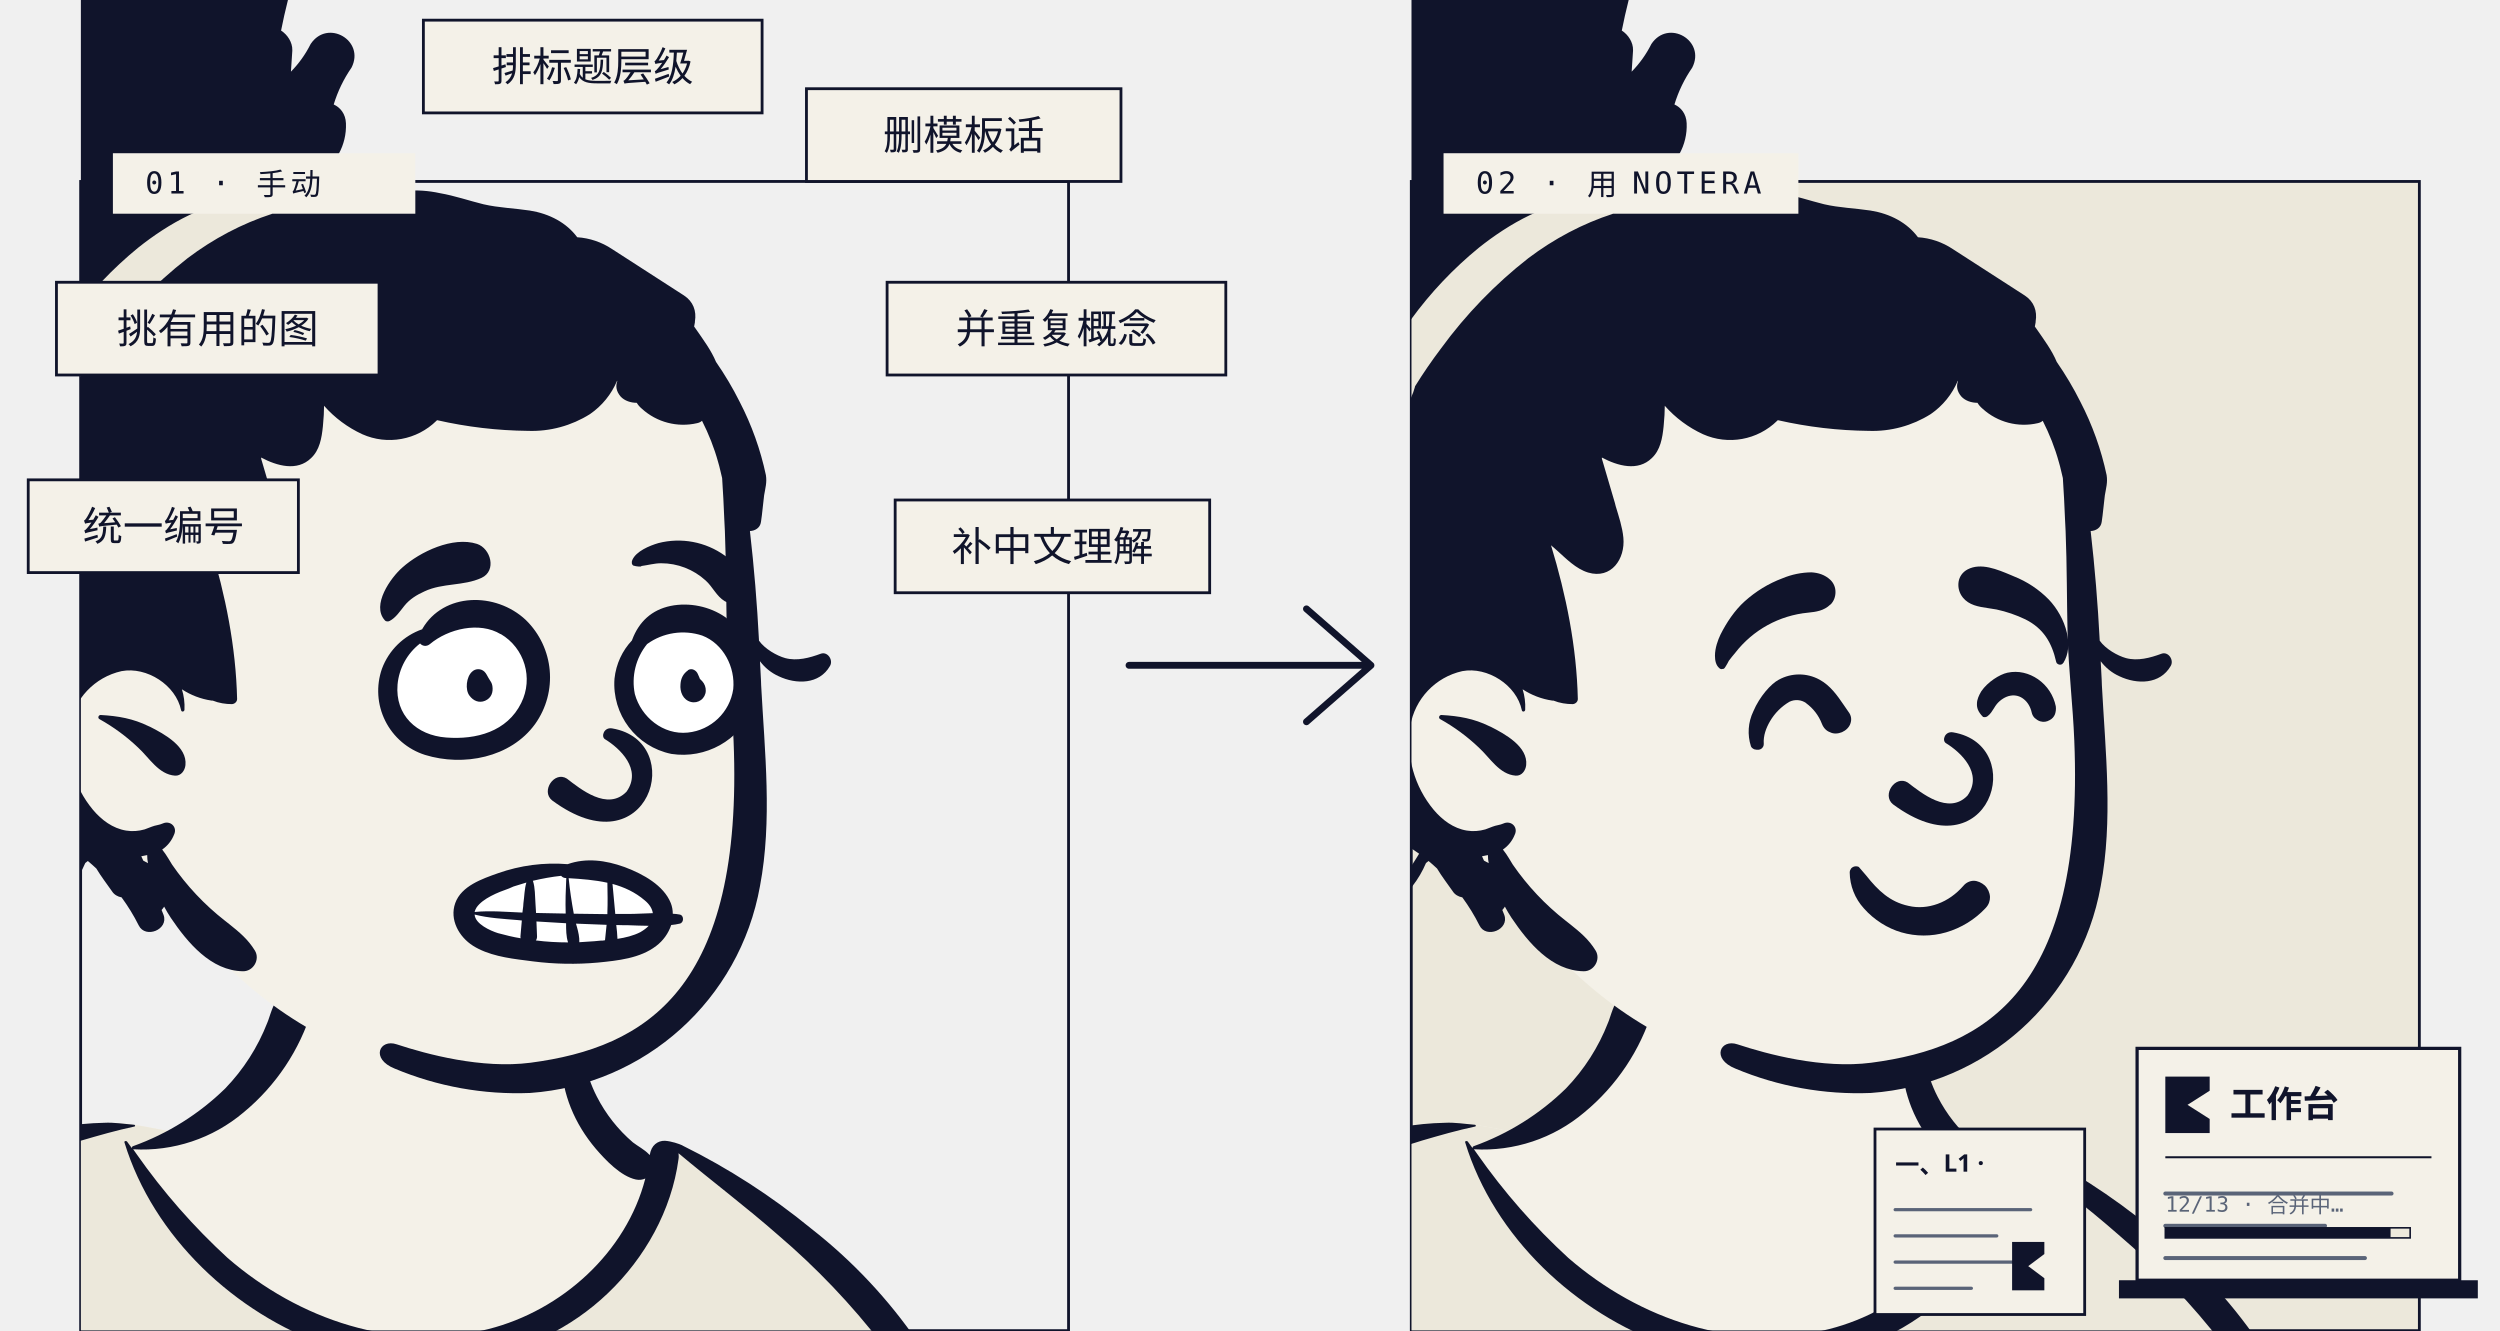
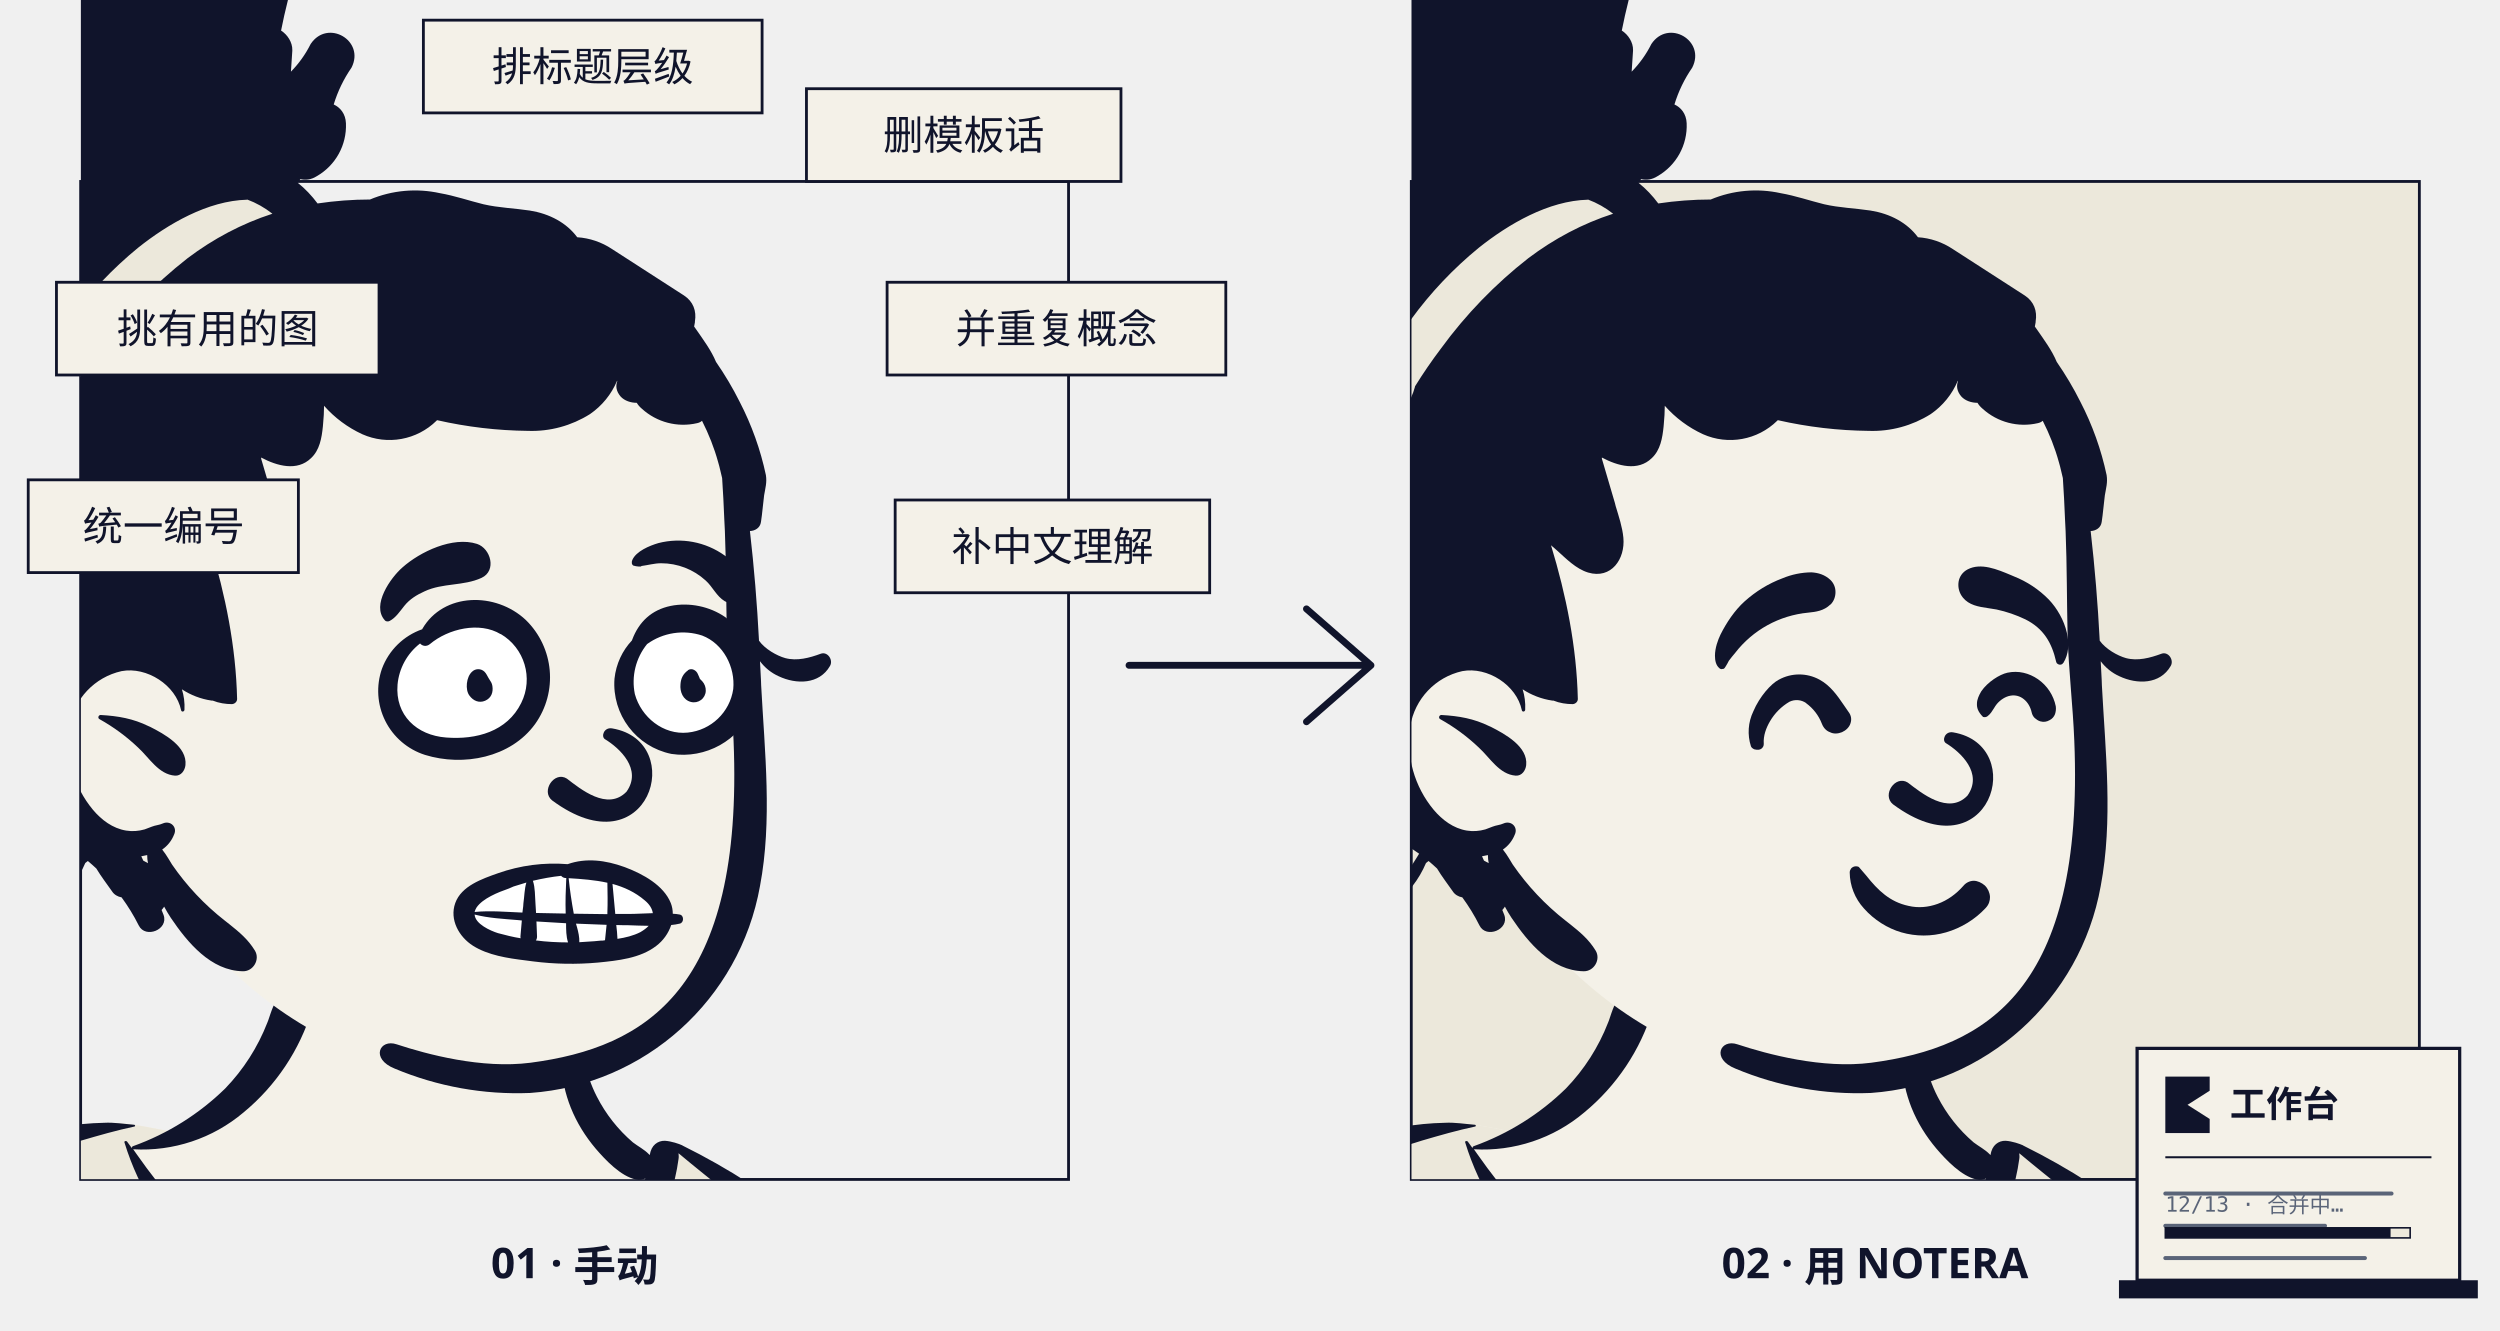
<svg xmlns="http://www.w3.org/2000/svg" viewBox="0 0 1240 660" width="1240" height="660" role="img" aria-label="左：手动整理，忙乱无助；右：用 Notera，一份干净的整门课笔记">
  <clipPath id="cl">
-     <rect x="40" y="0" width="490" height="660" />
+     <rect x="40" y="0" width="490" height="585" />
  </clipPath>
  <clipPath id="cr">
-     <rect x="700" y="0" width="500" height="660" />
+     <rect x="700" y="0" width="500" height="585" />
  </clipPath>
-   <rect x="40" y="90" width="490" height="570" fill="none" stroke="#10142B" stroke-width="1.4" />
+   <rect x="40" y="90" width="490" height="495" fill="none" stroke="#10142B" stroke-width="1.4" />
  <g clip-path="url(#cl)">
    <g transform="translate(-176,-16) scale(0.98)">
      <mask id="viewboxMask">
        <rect width="704" height="704" rx="0" ry="0" x="0" y="0" fill="#fff" />
      </mask>
      <g mask="url(#viewboxMask)">
        <g fill-rule="evenodd" clip-rule="evenodd">
          <path d="M705.3 1074a2351.1 2351.1 0 0 1-15.6-101c-1-7.7-2.5-16.4 2.7-22 7.3-8 14-14.8 14.8-26.2.8-10.7-2.8-22.4-5-32.8a809.4 809.4 0 0 0-17.3-64.7c-6.6-21.7-13.9-43.2-21.3-64.6-6.9-20-13.5-40.3-22.5-59.5-17-36.5-46-63.5-81.6-81.6-9-4.5-27-20.5-36.3-24-8.5-3.4-8.5 6.3-16.9 2.6-6.7-2.9-13-6.7-16.7-13.2-4-7-14.3-16.9-15.9-25-3.3-17.4.3-32.2-12-45.3a90 90 0 0 0-41.1-23.8c-33.7-9.3-78.5-2.8-98.8 28.5-9.7 14.9-13 33-26.2 45.1-11.4 10.7-8.8 18-23.6 23.4-.9.3-23.6-4.5-24.4-4.2-16.2-3.5-31.7 6.2-46.5 11.8a325.4 325.4 0 0 0-63 32.3 399.2 399.2 0 0 0-102.3 98.5 482.5 482.5 0 0 0-76.4 161c-1.7 6.4-3.5 13-1.5 19.4 1.7 5.3 5.4 9.2 9.8 12.4 6 4.3 18 7 17.7 15.7-.1 6.6-2.4 13.5-3.5 20-1.3 7.7-2.3 15.5-3.4 23.2-4.8 35.4-8.6 71-10.3 106.6a920 920 0 0 0-.5 106c.1 2.3.8 4.5 2 6.2-1 .4-1.2 2.4.1 2.7l2.7.5a12 12 0 0 0 7 2.4l5.5.2c19.3 4 38.6 7.9 58.1 10.8 23.8 3.5 47.6 6.3 71.5 8.7 49.2 4.8 98 3.2 147.1.6a1877 1877 0 0 1 147.4-2c49.2 1.4 98.4 3.5 147.6 4.4 55 1 110-.5 164.8-5 7.5-.5 12.2-6.5 10.7-14-8.9-44.7-19-89.1-27-134Z" fill="#f4f1e8" />
          <path d="m201 597.5 1.2-.4c14.5-5.7 29.6-14.8 45.4-11.4.5-.2 10.8 1.9 17.9 3.2l-6.7 7L247 598c40.7 67.1 88.8 100.7 144.3 100.7 55.5 0 97.7-33.6 126.4-100.7l4-1c.4 0 1 .2 1.5.4 9.3 3.6 27.4 19.6 36.3 24.1 35.6 18 64.5 45 81.6 81.6 8.7 18.6 15.2 38 21.8 57.5l.7 2c7.4 21.4 14.7 43 21.3 64.6 6.3 20.4 12 41 16.6 61.8l.7 2.9c2.2 10.4 5.8 22 5 32.8a29 29 0 0 1-3 10.7l-80.4 29 38.4 261.3c-35.1 1.5-70.3 2-105.5 1.3-49.2-.9-98.4-3-147.6-4.3-47.7-1.2-95.3-.7-143 1.7l-12 .6a946.3 946.3 0 0 1-139.5-1l-3.1-.3v-38.3l16.3-212.9-83-15.6-81.3-39.5a21.7 21.7 0 0 1-5.6-8.8c-1.9-6-.5-12 1-18l.5-1.3a492.8 492.8 0 0 1 76.4-161A399.3 399.3 0 0 1 138 629.7c19.8-13 40.9-23.9 63-32.3Z" fill="#ece8db" />
          <path d="M232.2 584.6c5.1-.3 10.3.6 15.4 1 .4.1.6.8 0 .9-9 1.9-18 4.5-26.9 7.1l-3.8 1.2c-10 3-19.8 6-29.6 10-19.4 7.9-37.8 18.5-54.8 30.8C67.2 682.8 20 754.3-9.9 828.3a526 526 0 0 0-24.3 77c-.4 1.6-2 5.4-1 7 .7 1.3 3.6 2.1 5 2.9l4.5 2.3 25.2 12.9 2.3 1.1c38 18.6 78.4 34.4 121 35.5l.4-3.7a342 342 0 0 1 9.9-60c.3-1 1.6-.6 1.7.3 3 23.1 2 46.4 1 69.7-1.8 41-4.3 82.2-6.5 123.3-1.2 20.6-2.6 41-3.9 61.7-1.3 20.5-1.7 41.6-4.7 62-.6 4.6-6 7-10 6.6-4.4-.5-7.9-4.5-8-9 0-11.9 1.5-24 2.4-35.8l2.5-33.8c3.1-41.1 6.8-82.2 10.2-123.3a4771 4771 0 0 1 3.8-43.7C76.4 979.8 34.2 963-6.1 943.5c-.6 13.2-2 26.5-3.4 39.6-3.8 36.8-7.1 73.6-9.6 110.5a2254.2 2254.2 0 0 0-4.2 92.7l-.2 7c0 4.4-.5 8.5-4.3 11.7-3.7 3.3-8.9 3.5-12.6 0-5-4.6-4.2-10.9-4-17.1a1675.6 1675.6 0 0 1 1.8-47.2 1321 1321 0 0 1 10.5-109.5l2-14c3.5-26 7.5-52.7 15.5-77.9-3.1-1.5-6.2-3-9.3-4.7-5.5-2.7-11.2-5.4-16.6-8.4-4.2-2.5-7.9-5.8-9-10.8-1.4-5.5.6-11.5 2-16.9v-.4a502 502 0 0 1 26.6-80 523.2 523.2 0 0 1 67.8-117 353.8 353.8 0 0 1 88.7-83.3 239 239 0 0 1 53.8-25.7 142.6 142.6 0 0 1 42.8-7.5Zm90.1-66c6-6.5 18.1.2 15.2 8.8a108.2 108.2 0 0 1-34.7 52A79.4 79.4 0 0 1 247 598l1.7 2.4a321.1 321.1 0 0 0 46.1 52.6c36 31.2 84.8 48 132 36 37.1-9.4 69.8-38.8 79.4-76.2-1.3.6-3 .9-4.8.5-7.7-1.7-15.3-9.8-20.3-15.6-5.3-6.3-9.5-13-12.6-20.7-5.6-14-7.4-32.1.3-45.7 1-1.7 3-.7 3.3 1l.3 2.5c1.5 12.7 3.3 25 9.3 36.6a76 76 0 0 0 18.2 23.1c2.6 2 5.8 3.6 8.1 6l.5.4c.6-5 4.1-7.3 7.6-7.2 3.3.2 7.3 1.6 8.8 2.3l.1.1a341 341 0 0 1 65.1 42 259 259 0 0 1 88.4 129c7.5 25.3 11.8 51.4 16.3 77.4l2.8 16c4.2 23.9 8.9 48.4 18.4 70.7 2.5 5.7.6 11.1-5.5 13.4A1493 1493 0 0 1 688 953c3.7 16 6 32.5 8.7 48.5 6 34.1 13.2 68 19.4 102 3.2 17.5 6.1 35 9.3 52.3l4.7 25.2 2.4 13.6.1.7c.5 2.4 1 4.9.4 7.3-.8 2.7-2.9 4.6-4.8 6.6-1.6 1.6-3.8 1.6-5.7.7l-.7-.3c-3.4-1.6-6-3.2-7.3-7-.7-2.5-1-5.2-1.5-7.7a3535.6 3535.6 0 0 1-7.8-43.6l-1.6-9.1c-5.2-31.4-10.2-62.9-12.8-94.5-1-14-2.3-28.1-3.5-42.2l-.9-10.5c-1.1-13.3-2.5-27-2.7-40.5l-4.5 1.6L657 964c-5.5 2-12.5 6-18.4 5.2-2.9-.3-5-1.2-6.8-2.9 2 28.8 4.8 57.4 8.5 86a1965.7 1965.7 0 0 0 22 135c.6 3.2 1.4 6.4 1.9 9.6.5 3.7-.5 5.9-2.5 9-1.7 2.4-5 3.7-7.8 2-3.6-2.3-5.5-4.3-6.5-8.4-1-3.7-1.6-7.6-2.3-11.4a1654.2 1654.2 0 0 1-11.4-65.2c-7.8-52-12.7-104.4-15.2-156.8a1388 1388 0 0 1-1.4-77.8c0-13.3.5-26.6 1.4-39.9 1-13.4 3-26.5 4.8-39.8 0-.5.7-.5.7 0 .8 14.9 2.1 29.8 2.8 44.7.6 14.3.9 28.5 1.4 42.8.6 18.7 1.5 37.5 2.7 56.2a9.6 9.6 0 0 1 8.5-3.1c4.7-1 9.7-3.4 14.1-5l16.8-5.5 26.4-8.7a679 679 0 0 1-18-80.8l-2-12.3c-4-24.2-8.5-48.5-15.8-72a229.8 229.8 0 0 0-34.8-68.2 370.2 370.2 0 0 0-52.7-55.3C557 627 539.7 614 523 600c.1.9.2 2 0 3-3.5 25.9-17 50-35.8 67.9-37.7 36-93.6 43.4-142 26.5-46.7-16.3-88-55-102.6-102.8-.3-.8.8-1 1.3-.5l2.4 3.3c0-.4.2-.9.7-1a129 129 0 0 0 46.6-29.2 100.2 100.2 0 0 0 21.3-33.3l.4-1c1.7-5 3.2-10.2 7-14.2Z" fill="#10142B" />
        </g>
        <g transform="matrix(.99789 0 0 1 156 62)">
          <g fill-rule="evenodd" clip-rule="evenodd">
            <path d="M397.5 243.8c-2.4-30.8 1.3-63-10.5-92.2-20.7-48.5-78.7-64.7-123.6-83.1-18-5.4-78.6-6.1-99.6-13.1-47.7-16-59.1-35-97-4.6a41.2 41.2 0 0 0-13.4 18.5h.2c-.9 3.2 0 6.4 1.9 8.9a61.8 61.8 0 0 0-14.9 64.3c27.5 58.2 26.2 89.7 17.4 152.2-11.6 58.4 14.8 79.8 58.7 111.5-1.8 3.5-2.2 8 .1 11.1 50.7 71.2 146.2 105.2 228 69 33.3-14.7 48.1-50 56.6-82a228.4 228.4 0 0 0 4.9-109.8c-3.3-16.9-7.5-33.6-8.8-50.7Z" fill="#f4f1e8" />
            <path d="m34.6 156.5 30.1 20.1L172.6 63l-36-28.2s-65 48-77.8 60.8c-12.8 12.7-24.2 61-24.2 61Z" fill="#ece8db" />
            <path d="M105.2-96.9c6.2-.9 10.8 3 13 8.3l.2.3 2.3 5.4c15.4-7.6 37.4-5.7 47.1 9.6 7 11 2.7 24 0 35.5l-1.6 7.6c3.3 2.1 5.8 6 5.7 9.9v.3l-.7 10.6a55.2 55.2 0 0 0 10-14c8.6-12.9 27.8-1.7 20.7 12a67 67 0 0 0-9 18.6c3.3 1.5 6 4.7 6.2 9.5a29.4 29.4 0 0 1-14.8 26.8c-2.8 1.8-5.7 2.1-8.3 1.5l-1.4 1.8c3.8 3 7.2 6.6 10.1 10.5a182 182 0 0 1 26.6-2 59 59 0 0 1 35.5-3.2c7.5 1.3 14.7 3.8 22 5.6 7.8 1.8 15.7 2 23.6 3.2 10 1.6 18.6 6.2 24 13.5a36 36 0 0 1 17.7 6l36.5 23.5c4.6 3 6.4 7.8 5.5 13.1v.4l-.4 2.2 1 1.4c3.6 5.2 7.7 10.7 10.1 16.5 4.5 6.5 8.5 13.2 12 20.2a146.5 146.5 0 0 1 13.3 37.1c.6 3.7-.3 6.6-.9 10.2-.6 4.5-.9 9-1.6 13.5-.4 3-3 4.5-5.6 4.6a889.4 889.4 0 0 1 4.6 55.5c3 4.2 9 7.6 13.3 8.8 6 1.6 12.3-.1 18-2.2 3.5-1.3 6.5 3.2 4.7 6.2-5.4 9.4-17.1 9.4-26 5.2-3.8-1.7-7-4.3-9.5-7.6l.5 9.5.1 2.8c1.8 33.6 5.7 68.3-.6 101.5a127.5 127.5 0 0 1-116.6 104.7 161 161 0 0 1-68.6-12.3c-12.6-5-7.7-15.3 1-12.3 15.2 5 43 12.5 67.8 9.3 58.5-7.7 108.2-37 103-163-.7-17.8-2.9-35.7-3.4-53.6-.4-17.4-.3-35-1-52.4l-.3-6c-.3-6.9-.6-13.9-1.1-20.9-.7-2.7-1.2-5.4-2-8-2-7.3-4.8-14.3-8.2-21-.7.6-1.5 1-2.5 1.2a31.2 31.2 0 0 1-28-7.3c-1.2-1-2-2-2.6-3-3 0-6.2-1-8.2-3.2-2.2-2.6-2.6-5.2-1.7-7.7v-.2h-.1a38.5 38.5 0 0 1-13.7 16.8 55.5 55.5 0 0 1-31.5 8.5 218.2 218.2 0 0 1-46-5.4c-.2 0-.3.2-.4.3a34 34 0 0 1-37.6 6.8 58.5 58.5 0 0 1-19.4-14.4c0 3-.2 6.2-.5 9.3l-.1 1.2c-.6 5.8-1.6 11.9-6 16-7 6.8-17.2 4-25.3-.3v.6l6.6 22.4.4 1.6c1.6 5.3 3.4 10.6 3.9 16 1 10.7-6.1 21.1-17.9 17.6-6.2-1.9-11.1-7-15.8-11.2l-3-2.6c7.7 25.3 13 51.4 13.6 77.8 0 1.4-1.2 2.5-2.6 2.6-3.2 0-6.6-.5-9.8-1.8h-.6a37.2 37.2 0 0 1-15-5.7c1 3.2 1.5 6.7 1.3 10.4-.1 1-1.5 1.2-1.7.2-2.6-12.7-17.4-22.2-30.2-19.8a34.3 34.3 0 0 0-26.4 27.9 53.7 53.7 0 0 0 11.9 42.3c4.3 5.1 10 9.4 16.8 10.5 3.1.5 6.3.3 9.4-.6l3.7-1.4c1.7-.7 3.8-.8 5.5-1.6 3.8-1.7 7.6 1.8 5.7 5.7a16.4 16.4 0 0 1-6 7.5c2.3 2.8 4.3 6.6 5 7.6a128.7 128.7 0 0 0 26.8 28.4l2.3 1.8c5 4 9.4 7.6 12.9 13.3 2.8 4.5-.8 10.6-6 10.5-16.3-.2-28.2-14.6-36.6-27a69.7 69.7 0 0 1-3.4-5.7 12 12 0 0 1-1.3 1.7l1 2.5c2.7 7.4-9.2 12.2-12.6 5.3-2.5-5-5.4-9.7-8.7-14.2-1.9-.3-3.8-1.4-4.8-3-2.6-3.7-5.6-7.6-8-11.6a102 102 0 0 0-4.3-3.8l-1.3 1c-1.8 4.2-4 8-6.8 11.6l-.6.8c-5.4 6.7-12.4 13.6-21 15.2-2.6.5-5.1-2.7-2.8-4.8 6-5.4 13.2-9.1 18.7-15.2 2.8-3 5.3-6.2 7.4-9.7l.5-.8 1.1-1.8-7.5-5.1c-6.9 5.9-15.9 8.6-23.5 13.5l-.8.5c-7 4.6-14.2-5.6-8.6-11.2 6-6.2 11.2-13.5 16.6-20.4a40 40 0 0 1-4.2-15.8l-.5-4.8c-3.9 0-7.8-1.2-11-3.5l-1.3-1c-4 1.4-8.2 2-12.3 1.9-9.4-.3-13.3-11.1-7.4-18 6-7 16.6-8.5 25-5.1l.9-.5c-.4-1.8-.4-3.5 0-5v-.8a23 23 0 0 1-3.2-17.6c.2-.9.6-1.8 1-2.7-.7-1.7-1.1-3.5-1.3-5.3l-.5-.7a14.2 14.2 0 0 1 .6-17.6l.1-1-.6-1.5c-3.9-4-6.7-8.6-6.2-14.4a15 15 0 0 1 3.8-8.9 5 5 0 0 1 0-3.4c-3.3-9-2.9-20-.4-30.1-.6-1.5-.9-3.2-.8-5 .3-7.5 6.8-14.4 14.5-14.3 1 0 1.8.1 2.6.3v-.2c.3-2.2 1-4.3 1.8-6.2a4 4 0 0 1-1.2-.7c-5 2.7-10.1 4.7-15.6 6-4 1-8.2-3.5-5.6-7.3 1.1-1.8 2.4-3.3 3.8-4.8-2 0-4 .2-6 .4-3.6.5-7.7-2-10-5.3l-8.8 8.5c-7.4 7.2-18.6 1.9-19.8-7.6-2.2-.6-4.3-1.6-6-3a104 104 0 0 1-37.2 8.4c-9.3.4-14.7-10.4-10.3-18A60 60 0 0 1-66 145.4c-6.4 2-13 3.4-19.9 4.3-3.6.5-8.8-2.5-10.3-5.9a44.4 44.4 0 0 1 1.3-39l.8-1.5a75 75 0 0 1 2.2-5c-8-8.3-8.6-20.6-4.3-31a10.4 10.4 0 0 1-1.3-9.1 78.7 78.7 0 0 1 14.2-23.8l-1.5-3.6a29.8 29.8 0 0 1 8.5-30c5-4.6 10.8-7.3 17-9 2.5-4.6 5.9-8.7 9.7-12.2l.5-1c6-11.4 17-17.5 28.8-18.9.5-4.4 3.5-8.7 7.9-10 1.2-4 3-7.6 5.4-11C-3-66.4 3.4-69 9.5-65.4c3.3 1.9 6.5 4 9.5 6.4a13 13 0 0 1 4.5-1.1h.5l9.8-.6 12.4-5.6a33.2 33.2 0 0 1 18.7-7.5 89.9 89.9 0 0 1 29.8-4.7l.2-5.6v-1c-.2-6 4.7-10.8 10.3-11.7Zm-6.9 484-3 .6 1 2.2 2.4 1.3c-.3-1.4-.4-2.7-.4-4ZM47 372l-.7 1.2-.3.6 4.2.1v-.1l-.5-.2c-1-.5-1.9-1-2.7-1.6Zm27.7-55.8c8.9.5 16.4 1.8 24.4 5.7l.7.3c7.1 3.6 18.9 10 17.9 19.4-.3 2.7-2.2 5.5-5.3 5.3-8.3-.6-13-9-18.7-14.2a96.6 96.6 0 0 0-19.6-14.4c-1-.5-.6-2 .5-2.1h.1Zm-40-123.2c-2.2 0-1.5 2.1-.4.4 0-.2.2-.3.3-.4ZM149 55.4c-20 .5-40.2 12.3-55.3 24.3A196 196 0 0 0 59.3 116c-2.5 6.7-4.8 13.5-6.6 20.3-1.3 4.5-2 9-3 13.7l-.4 1.4a22 22 0 0 0-1.8 4.8c1.8 1.8 4.2 3.1 6.8 3.7.8.2 1.5.7 2 1.2 2.2-3.5 4-7.2 5-11v-.2c4.1-6.6 8.5-13 13.2-19.2A230 230 0 0 1 118.8 85c13-9.8 27.5-17.5 43-22.5a47 47 0 0 0-12.8-7.2Z" fill="#10142B" />
          </g>
        </g>
        <g transform="translate(315 248)">
          <g fill-rule="evenodd" clip-rule="evenodd">
            <path d="M100.8 231.2c0-18.4 27-22.4 50.4-22.4s49.6 5.4 49.6 22.4-27.5 19.6-44.7 19.6c-17.1 0-55.3-1.3-55.3-19.6ZM101 147c21 0 38-14.3 38-32s-17-32-38-32-38 14.3-38 32 17 32 38 32ZM211.5 147a31.8 31.8 0 0 0 31.5-32c0-17.7-14.1-32-31.5-32a31.8 31.8 0 0 0-31.5 32c0 17.7 14.1 32 31.5 32Z" fill="#fff" />
            <path d="M151.9 205.7c9.3-3.3 19.2-2 28.6 1.4l.8.3c8.7 3.3 19.2 9 22.8 18 .7 1.8 1 3.6 1 5.4 1.2 0 2.3.2 3.5.4 2.3.4 2.2 4.2 0 4.6-1.4.3-2.9.6-4.3.7a22 22 0 0 1-7.6 10.6c-8.2 6.3-19.5 7.4-29.4 8.4-11 1-22 .8-33-.6l-3.8-.5c-9-1.1-18.9-2.6-26.5-7.4-7.1-4.5-12-13.2-9-21.6 3.1-8.7 13.7-12.3 21.6-15.1a85 85 0 0 1 35.3-4.6Zm-15.8 29 .3 7.6c0 .8-.2 1.5-.6 2 5.4.7 10.9 1 16.3 1-1-3-1-6.5-1-9.7l-15-.9Zm20 1.1.5 1.7c.7 2.5 1.3 5.2 1.2 7.7l7.6-.5 3.2-.3c.7 0 1.5 0 2.2-.2l.8-7.8-15.5-.6Zm20.4.7c.3 2.3.5 4.7.6 7 4-.6 8.1-1.6 11.6-3.4 1.7-1 3.1-2 4.2-3.2-3.5 0-7-.2-10.4-.3h-2l-4-.1Zm-71.7-5.3c.3 4.8 8 8.2 11.8 9.4 3.8 1 7.6 2 11.5 2.6a3 3 0 0 1-.1-1l.7-8-2-.2c-7.3-.6-14.9-1-21.9-2.8Zm47.6-18.4c.6 6 1.5 12 2.6 18h2l15 .2v-.8c.2-5 .1-10 0-15.1-6.3-1.4-13-1.9-19.6-2.3Zm22.2 3 1.4 15.1h6.5c4 0 8.3-.3 12.5-.4-.3-2.2-1.6-4.4-4-6.4-5-4.3-10.6-6.8-16.4-8.4Zm-26-4.2c-4.8.5-9.6 1.4-14.3 2.5 1.2 3.6 1 7.6 1.3 11.4l.3 4.9 15 .3c-.2-6 0-12 .3-18h-.6c-.8-.1-1.5-.5-2-1.1ZM131 215l-6.5 2-2.3 1c-5.7 2-13.2 5-16.4 9.6-.5.8-.8 1.5-1 2.3 8-.8 16.2 0 24.2.3l.4-3.2.1-1.5c.5-3.4.5-7.2 1.5-10.5Zm39.7-72.6c7.6 4.6 19 15.3 11 26.6-9.6 10-23.4-1.4-30.2-6.6-6.3-4-13.3 6.3-7.5 11 49 36.3 69-29.8 30.5-36.4-4.2-.8-5.8 4-3.8 5.4ZM78.3 86.7c10.7-18.6 37.2-18.9 52.4-4.6a40.6 40.6 0 0 1 4.7 52.7c-12.3 17-36.3 21.6-55.7 15.6a34 34 0 0 1-21.8-43.6 33.5 33.5 0 0 1 20.4-20Zm-10-31.2c9-8 25.5-15.8 37.7-11.9 7 2.3 10.1 13.6 2.3 17.2-9.1 4.2-19.6 2.5-28.8 6.8-4 1.8-7.6 4-10.3 7.4-2.1 2.6-4.3 6-7.4 7.6-.8.4-1.9.4-2.5-.4-6.8-7.6 3-21.5 9-26.7Zm129.5-12.3a40.4 40.4 0 0 1 33.6 6.3l.6.4c5 3.8 11.1 9.4 10.8 16.1-.3 5.7-6.2 9.5-11.4 6.6-4.2-2.5-6.1-7.3-9.7-10.5a33.4 33.4 0 0 0-22.5-8.7c-3.4 0-6.8 1-10 1.4.2.5-2.4.3-4-.2-1-.5-1-1.9-.6-2.8 1.9-4.5 8.8-7.3 13.2-8.6ZM204 75c9.4-1.9 19.8.2 27.7 5.7a40.1 40.1 0 0 1 13.9 46.2 38.4 38.4 0 0 1-41.2 23 36.1 36.1 0 0 1-28.8-38.1c.8-7.5 4-14.2 8.8-19.3l.2-.5c3.4-9 9.8-15 19.4-17Zm-86 14.3c-10.7-6.5-26.5-2.8-35.8 5-1.8 1.5-3.9 1-5-.3a29.7 29.7 0 0 0-11.4 20.8c-1.3 15.5 9.7 25.7 24.6 26.8 15.2 1.2 30.9-3 38-17.5A26.7 26.7 0 0 0 118 89.2Zm102 .7a31 31 0 0 0-27.9 4.3 30.5 30.5 0 0 0-6.2 25.3c3.2 11.7 14.4 20.8 26.8 19.5a25.9 25.9 0 0 0 23-22c1.1-11.1-5-23-15.7-27.1Zm-7.2 17.5c2-1.3 4.3.2 5 2l.4.9.4.9v.2l.4.6 1 1a6.9 6.9 0 0 1 1.8 4.9 6 6 0 0 1-7.5 5.6c-4-1-5.7-5.1-5.3-9 .2-3 1.4-5.3 3.8-7Zm-109.3.8a4.5 4.5 0 0 1 6.3 0c1 1 1.3 2 2 3.1l.3.5c.8 1.2 1.5 2.2 1.7 3.6.5 3.2-.5 6.1-3.7 7.5-3.1 1.3-6 0-7.9-2.6-2.3-3-1.6-9.5 1.3-12.1Z" fill="#10142B" />
          </g>
        </g>
        <g transform="translate(279 400)" />
        <g transform="translate(179 343)" />
        <g transform="translate(203 303)" />
      </g>
    </g>
  </g>
  <rect x="210" y="10" width="168" height="46" fill="#F4F1E8" stroke="#10142B" stroke-width="1.4" />
  <text x="294.0" y="40.2" text-anchor="middle" font-size="20" fill="#10142B" font-family="'Microsoft YaHei','PingFang SC','Noto Sans SC',sans-serif">排标题层级</text>
  <rect x="400" y="44" width="156" height="46" fill="#F4F1E8" stroke="#10142B" stroke-width="1.4" />
  <text x="478.0" y="74.2" text-anchor="middle" font-size="20" fill="#10142B" font-family="'Microsoft YaHei','PingFang SC','Noto Sans SC',sans-serif">删模板话</text>
  <rect x="28" y="140" width="160" height="46" fill="#F4F1E8" stroke="#10142B" stroke-width="1.4" />
  <text x="108.0" y="170.2" text-anchor="middle" font-size="20" fill="#10142B" font-family="'Microsoft YaHei','PingFang SC','Noto Sans SC',sans-serif">挑有用的图</text>
  <rect x="14" y="238" width="134" height="46" fill="#F4F1E8" stroke="#10142B" stroke-width="1.4" />
  <text x="81.0" y="268.2" text-anchor="middle" font-size="20" fill="#10142B" font-family="'Microsoft YaHei','PingFang SC','Noto Sans SC',sans-serif">统一编号</text>
  <rect x="440" y="140" width="168" height="46" fill="#F4F1E8" stroke="#10142B" stroke-width="1.4" />
  <text x="524.0" y="170.2" text-anchor="middle" font-size="20" fill="#10142B" font-family="'Microsoft YaHei','PingFang SC','Noto Sans SC',sans-serif">并重复概念</text>
  <rect x="444" y="248" width="156" height="46" fill="#F4F1E8" stroke="#10142B" stroke-width="1.4" />
  <text x="522.0" y="278.2" text-anchor="middle" font-size="20" fill="#10142B" font-family="'Microsoft YaHei','PingFang SC','Noto Sans SC',sans-serif">补中文理解</text>
  <path d="M560 330 H676 M648 302 L680 330 L648 358" fill="none" stroke="#10142B" stroke-width="3.4" stroke-linecap="round" stroke-linejoin="round" />
-   <rect x="700" y="90" width="500" height="570" fill="#ECE8DB" stroke="#10142B" stroke-width="1.4" />
+   <rect x="700" y="90" width="500" height="495" fill="#ECE8DB" stroke="#10142B" stroke-width="1.4" />
  <g clip-path="url(#cr)">
    <g transform="translate(489,-16) scale(0.98)">
      <mask id="viewboxMask">
        <rect width="704" height="704" rx="0" ry="0" x="0" y="0" fill="#fff" />
      </mask>
      <g mask="url(#viewboxMask)">
        <g fill-rule="evenodd" clip-rule="evenodd">
          <path d="M705.3 1074a2351.1 2351.1 0 0 1-15.6-101c-1-7.7-2.5-16.4 2.7-22 7.3-8 14-14.8 14.8-26.2.8-10.7-2.8-22.4-5-32.8a809.4 809.4 0 0 0-17.3-64.7c-6.6-21.7-13.9-43.2-21.3-64.6-6.9-20-13.5-40.3-22.5-59.5-17-36.5-46-63.5-81.6-81.6-9-4.5-27-20.5-36.3-24-8.5-3.4-8.5 6.3-16.9 2.6-6.7-2.9-13-6.7-16.7-13.2-4-7-14.3-16.9-15.9-25-3.3-17.4.3-32.2-12-45.3a90 90 0 0 0-41.1-23.8c-33.7-9.3-78.5-2.8-98.8 28.5-9.7 14.9-13 33-26.2 45.1-11.4 10.7-8.8 18-23.6 23.4-.9.3-23.6-4.5-24.4-4.2-16.2-3.5-31.7 6.2-46.5 11.8a325.4 325.4 0 0 0-63 32.3 399.2 399.2 0 0 0-102.3 98.5 482.5 482.5 0 0 0-76.4 161c-1.7 6.4-3.5 13-1.5 19.4 1.7 5.3 5.4 9.2 9.8 12.4 6 4.3 18 7 17.7 15.7-.1 6.6-2.4 13.5-3.5 20-1.3 7.7-2.3 15.5-3.4 23.2-4.8 35.4-8.6 71-10.3 106.6a920 920 0 0 0-.5 106c.1 2.3.8 4.5 2 6.2-1 .4-1.2 2.4.1 2.7l2.7.5a12 12 0 0 0 7 2.4l5.5.2c19.3 4 38.6 7.9 58.1 10.8 23.8 3.5 47.6 6.3 71.5 8.7 49.2 4.8 98 3.2 147.1.6a1877 1877 0 0 1 147.4-2c49.2 1.4 98.4 3.5 147.6 4.4 55 1 110-.5 164.8-5 7.5-.5 12.2-6.5 10.7-14-8.9-44.7-19-89.1-27-134Z" fill="#f4f1e8" />
          <path d="m201 597.5 1.2-.4c14.5-5.7 29.6-14.8 45.4-11.4.5-.2 10.8 1.9 17.9 3.2l-6.7 7L247 598c40.7 67.1 88.8 100.7 144.3 100.7 55.5 0 97.7-33.6 126.4-100.7l4-1c.4 0 1 .2 1.5.4 9.3 3.6 27.4 19.6 36.3 24.1 35.6 18 64.5 45 81.6 81.6 8.7 18.6 15.2 38 21.8 57.5l.7 2c7.4 21.4 14.7 43 21.3 64.6 6.3 20.4 12 41 16.6 61.8l.7 2.9c2.2 10.4 5.8 22 5 32.8a29 29 0 0 1-3 10.7l-80.4 29 38.4 261.3c-35.1 1.5-70.3 2-105.5 1.3-49.2-.9-98.4-3-147.6-4.3-47.7-1.2-95.3-.7-143 1.7l-12 .6a946.3 946.3 0 0 1-139.5-1l-3.1-.3v-38.3l16.3-212.9-83-15.6-81.3-39.5a21.7 21.7 0 0 1-5.6-8.8c-1.9-6-.5-12 1-18l.5-1.3a492.8 492.8 0 0 1 76.4-161A399.3 399.3 0 0 1 138 629.7c19.8-13 40.9-23.9 63-32.3Z" fill="#ece8db" />
          <path d="M232.2 584.6c5.1-.3 10.3.6 15.4 1 .4.1.6.8 0 .9-9 1.9-18 4.5-26.9 7.1l-3.8 1.2c-10 3-19.8 6-29.6 10-19.4 7.9-37.8 18.5-54.8 30.8C67.2 682.8 20 754.3-9.9 828.3a526 526 0 0 0-24.3 77c-.4 1.6-2 5.4-1 7 .7 1.3 3.6 2.1 5 2.9l4.5 2.3 25.2 12.9 2.3 1.1c38 18.6 78.4 34.4 121 35.5l.4-3.7a342 342 0 0 1 9.9-60c.3-1 1.6-.6 1.7.3 3 23.1 2 46.4 1 69.7-1.8 41-4.3 82.2-6.5 123.3-1.2 20.6-2.6 41-3.9 61.7-1.3 20.5-1.7 41.6-4.7 62-.6 4.6-6 7-10 6.6-4.4-.5-7.9-4.5-8-9 0-11.9 1.5-24 2.4-35.8l2.5-33.8c3.1-41.1 6.8-82.2 10.2-123.3a4771 4771 0 0 1 3.8-43.7C76.4 979.8 34.2 963-6.1 943.5c-.6 13.2-2 26.5-3.4 39.6-3.8 36.8-7.1 73.6-9.6 110.5a2254.2 2254.2 0 0 0-4.2 92.7l-.2 7c0 4.4-.5 8.5-4.3 11.7-3.7 3.3-8.9 3.5-12.6 0-5-4.6-4.2-10.9-4-17.1a1675.6 1675.6 0 0 1 1.8-47.2 1321 1321 0 0 1 10.5-109.5l2-14c3.5-26 7.5-52.7 15.5-77.9-3.1-1.5-6.2-3-9.3-4.7-5.5-2.7-11.2-5.4-16.6-8.4-4.2-2.5-7.9-5.8-9-10.8-1.4-5.5.6-11.5 2-16.9v-.4a502 502 0 0 1 26.6-80 523.2 523.2 0 0 1 67.8-117 353.8 353.8 0 0 1 88.7-83.3 239 239 0 0 1 53.8-25.7 142.6 142.6 0 0 1 42.8-7.5Zm90.1-66c6-6.5 18.1.2 15.2 8.8a108.2 108.2 0 0 1-34.7 52A79.4 79.4 0 0 1 247 598l1.7 2.4a321.1 321.1 0 0 0 46.1 52.6c36 31.2 84.8 48 132 36 37.1-9.4 69.8-38.8 79.4-76.2-1.3.6-3 .9-4.8.5-7.7-1.7-15.3-9.8-20.3-15.6-5.3-6.3-9.5-13-12.6-20.7-5.6-14-7.4-32.1.3-45.7 1-1.7 3-.7 3.3 1l.3 2.5c1.5 12.7 3.3 25 9.3 36.6a76 76 0 0 0 18.2 23.1c2.6 2 5.8 3.6 8.1 6l.5.4c.6-5 4.1-7.3 7.6-7.2 3.3.2 7.3 1.6 8.8 2.3l.1.1a341 341 0 0 1 65.1 42 259 259 0 0 1 88.4 129c7.5 25.3 11.8 51.4 16.3 77.4l2.8 16c4.2 23.9 8.9 48.4 18.4 70.7 2.5 5.7.6 11.1-5.5 13.4A1493 1493 0 0 1 688 953c3.7 16 6 32.5 8.7 48.5 6 34.1 13.2 68 19.4 102 3.2 17.5 6.1 35 9.3 52.3l4.7 25.2 2.4 13.6.1.7c.5 2.4 1 4.9.4 7.3-.8 2.7-2.9 4.6-4.8 6.6-1.6 1.6-3.8 1.6-5.7.7l-.7-.3c-3.4-1.6-6-3.2-7.3-7-.7-2.5-1-5.2-1.5-7.7a3535.6 3535.6 0 0 1-7.8-43.6l-1.6-9.1c-5.2-31.4-10.2-62.9-12.8-94.5-1-14-2.3-28.1-3.5-42.2l-.9-10.5c-1.1-13.3-2.5-27-2.7-40.5l-4.5 1.6L657 964c-5.5 2-12.5 6-18.4 5.2-2.9-.3-5-1.2-6.8-2.9 2 28.8 4.8 57.4 8.5 86a1965.7 1965.7 0 0 0 22 135c.6 3.2 1.4 6.4 1.9 9.6.5 3.7-.5 5.9-2.5 9-1.7 2.4-5 3.7-7.8 2-3.6-2.3-5.5-4.3-6.5-8.4-1-3.7-1.6-7.6-2.3-11.4a1654.2 1654.2 0 0 1-11.4-65.2c-7.8-52-12.7-104.4-15.2-156.8a1388 1388 0 0 1-1.4-77.8c0-13.3.5-26.6 1.4-39.9 1-13.4 3-26.5 4.8-39.8 0-.5.7-.5.7 0 .8 14.9 2.1 29.8 2.8 44.7.6 14.3.9 28.5 1.4 42.8.6 18.7 1.5 37.5 2.7 56.2a9.6 9.6 0 0 1 8.5-3.1c4.7-1 9.7-3.4 14.1-5l16.8-5.5 26.4-8.7a679 679 0 0 1-18-80.8l-2-12.3c-4-24.2-8.5-48.5-15.8-72a229.8 229.8 0 0 0-34.8-68.2 370.2 370.2 0 0 0-52.7-55.3C557 627 539.7 614 523 600c.1.9.2 2 0 3-3.5 25.9-17 50-35.8 67.9-37.7 36-93.6 43.4-142 26.5-46.7-16.3-88-55-102.6-102.8-.3-.8.8-1 1.3-.5l2.4 3.3c0-.4.2-.9.7-1a129 129 0 0 0 46.6-29.2 100.2 100.2 0 0 0 21.3-33.3l.4-1c1.7-5 3.2-10.2 7-14.2Z" fill="#10142B" />
        </g>
        <g transform="matrix(.99789 0 0 1 156 62)">
          <g fill-rule="evenodd" clip-rule="evenodd">
            <path d="M397.5 243.8c-2.4-30.8 1.3-63-10.5-92.2-20.7-48.5-78.7-64.7-123.6-83.1-18-5.4-78.6-6.1-99.6-13.1-47.7-16-59.1-35-97-4.6a41.2 41.2 0 0 0-13.4 18.5h.2c-.9 3.2 0 6.4 1.9 8.9a61.8 61.8 0 0 0-14.9 64.3c27.5 58.2 26.2 89.7 17.4 152.2-11.6 58.4 14.8 79.8 58.7 111.5-1.8 3.5-2.2 8 .1 11.1 50.7 71.2 146.2 105.2 228 69 33.3-14.7 48.1-50 56.6-82a228.4 228.4 0 0 0 4.9-109.8c-3.3-16.9-7.5-33.6-8.8-50.7Z" fill="#f4f1e8" />
            <path d="m34.6 156.5 30.1 20.1L172.6 63l-36-28.2s-65 48-77.8 60.8c-12.8 12.7-24.2 61-24.2 61Z" fill="#ece8db" />
            <path d="M105.2-96.9c6.2-.9 10.8 3 13 8.3l.2.3 2.3 5.4c15.4-7.6 37.4-5.7 47.1 9.6 7 11 2.7 24 0 35.5l-1.6 7.6c3.3 2.1 5.8 6 5.7 9.9v.3l-.7 10.6a55.2 55.2 0 0 0 10-14c8.6-12.9 27.8-1.7 20.7 12a67 67 0 0 0-9 18.6c3.3 1.5 6 4.7 6.2 9.5a29.4 29.4 0 0 1-14.8 26.8c-2.8 1.8-5.7 2.1-8.3 1.5l-1.4 1.8c3.8 3 7.2 6.6 10.1 10.5a182 182 0 0 1 26.6-2 59 59 0 0 1 35.5-3.2c7.5 1.3 14.7 3.8 22 5.6 7.8 1.8 15.7 2 23.6 3.2 10 1.6 18.6 6.2 24 13.5a36 36 0 0 1 17.7 6l36.5 23.5c4.6 3 6.4 7.8 5.5 13.1v.4l-.4 2.2 1 1.4c3.6 5.2 7.7 10.7 10.1 16.5 4.5 6.5 8.5 13.2 12 20.2a146.5 146.5 0 0 1 13.3 37.1c.6 3.7-.3 6.6-.9 10.2-.6 4.5-.9 9-1.6 13.5-.4 3-3 4.5-5.6 4.6a889.4 889.4 0 0 1 4.6 55.5c3 4.2 9 7.6 13.3 8.8 6 1.6 12.3-.1 18-2.2 3.5-1.3 6.5 3.2 4.7 6.2-5.4 9.4-17.1 9.4-26 5.2-3.8-1.7-7-4.3-9.5-7.6l.5 9.5.1 2.8c1.8 33.6 5.7 68.3-.6 101.5a127.5 127.5 0 0 1-116.6 104.7 161 161 0 0 1-68.6-12.3c-12.6-5-7.7-15.3 1-12.3 15.2 5 43 12.5 67.8 9.3 58.5-7.7 108.2-37 103-163-.7-17.8-2.9-35.7-3.4-53.6-.4-17.4-.3-35-1-52.4l-.3-6c-.3-6.9-.6-13.9-1.1-20.9-.7-2.7-1.2-5.4-2-8-2-7.3-4.8-14.3-8.2-21-.7.6-1.5 1-2.5 1.2a31.2 31.2 0 0 1-28-7.3c-1.2-1-2-2-2.6-3-3 0-6.2-1-8.2-3.2-2.2-2.6-2.6-5.2-1.7-7.7v-.2h-.1a38.5 38.5 0 0 1-13.7 16.8 55.5 55.5 0 0 1-31.5 8.5 218.2 218.2 0 0 1-46-5.4c-.2 0-.3.2-.4.3a34 34 0 0 1-37.6 6.8 58.5 58.5 0 0 1-19.4-14.4c0 3-.2 6.2-.5 9.3l-.1 1.2c-.6 5.8-1.6 11.9-6 16-7 6.8-17.2 4-25.3-.3v.6l6.6 22.4.4 1.6c1.6 5.3 3.4 10.6 3.9 16 1 10.7-6.1 21.1-17.9 17.6-6.2-1.9-11.1-7-15.8-11.2l-3-2.6c7.7 25.3 13 51.4 13.6 77.8 0 1.4-1.2 2.5-2.6 2.6-3.2 0-6.6-.5-9.8-1.8h-.6a37.2 37.2 0 0 1-15-5.7c1 3.2 1.5 6.7 1.3 10.4-.1 1-1.5 1.2-1.7.2-2.6-12.7-17.4-22.2-30.2-19.8a34.3 34.3 0 0 0-26.4 27.9 53.7 53.7 0 0 0 11.9 42.3c4.3 5.1 10 9.4 16.8 10.5 3.1.5 6.3.3 9.4-.6l3.7-1.4c1.7-.7 3.8-.8 5.5-1.6 3.8-1.7 7.6 1.8 5.7 5.7a16.4 16.4 0 0 1-6 7.5c2.3 2.8 4.3 6.6 5 7.6a128.7 128.7 0 0 0 26.8 28.4l2.3 1.8c5 4 9.4 7.6 12.9 13.3 2.8 4.5-.8 10.6-6 10.5-16.3-.2-28.2-14.6-36.6-27a69.7 69.7 0 0 1-3.4-5.7 12 12 0 0 1-1.3 1.7l1 2.5c2.7 7.4-9.2 12.2-12.6 5.3-2.5-5-5.4-9.7-8.7-14.2-1.9-.3-3.8-1.4-4.8-3-2.6-3.7-5.6-7.6-8-11.6a102 102 0 0 0-4.3-3.8l-1.3 1c-1.8 4.2-4 8-6.8 11.6l-.6.8c-5.4 6.7-12.4 13.6-21 15.2-2.6.5-5.1-2.7-2.8-4.8 6-5.4 13.2-9.1 18.7-15.2 2.8-3 5.3-6.2 7.4-9.7l.5-.8 1.1-1.8-7.5-5.1c-6.9 5.9-15.9 8.6-23.5 13.5l-.8.5c-7 4.6-14.2-5.6-8.6-11.2 6-6.2 11.2-13.5 16.6-20.4a40 40 0 0 1-4.2-15.8l-.5-4.8c-3.9 0-7.8-1.2-11-3.5l-1.3-1c-4 1.4-8.2 2-12.3 1.9-9.4-.3-13.3-11.1-7.4-18 6-7 16.6-8.5 25-5.1l.9-.5c-.4-1.8-.4-3.5 0-5v-.8a23 23 0 0 1-3.2-17.6c.2-.9.6-1.8 1-2.7-.7-1.7-1.1-3.5-1.3-5.3l-.5-.7a14.2 14.2 0 0 1 .6-17.6l.1-1-.6-1.5c-3.9-4-6.7-8.6-6.2-14.4a15 15 0 0 1 3.8-8.9 5 5 0 0 1 0-3.4c-3.3-9-2.9-20-.4-30.1-.6-1.5-.9-3.2-.8-5 .3-7.5 6.8-14.4 14.5-14.3 1 0 1.8.1 2.6.3v-.2c.3-2.2 1-4.3 1.8-6.2a4 4 0 0 1-1.2-.7c-5 2.7-10.1 4.7-15.6 6-4 1-8.2-3.5-5.6-7.3 1.1-1.8 2.4-3.3 3.8-4.8-2 0-4 .2-6 .4-3.6.5-7.7-2-10-5.3l-8.8 8.5c-7.4 7.2-18.6 1.9-19.8-7.6-2.2-.6-4.3-1.6-6-3a104 104 0 0 1-37.2 8.4c-9.3.4-14.7-10.4-10.3-18A60 60 0 0 1-66 145.4c-6.4 2-13 3.4-19.9 4.3-3.6.5-8.8-2.5-10.3-5.9a44.4 44.4 0 0 1 1.3-39l.8-1.5a75 75 0 0 1 2.2-5c-8-8.3-8.6-20.6-4.3-31a10.4 10.4 0 0 1-1.3-9.1 78.7 78.7 0 0 1 14.2-23.8l-1.5-3.6a29.8 29.8 0 0 1 8.5-30c5-4.6 10.8-7.3 17-9 2.5-4.6 5.9-8.7 9.7-12.2l.5-1c6-11.4 17-17.5 28.8-18.9.5-4.4 3.5-8.7 7.9-10 1.2-4 3-7.6 5.4-11C-3-66.4 3.4-69 9.5-65.4c3.3 1.9 6.5 4 9.5 6.4a13 13 0 0 1 4.5-1.1h.5l9.8-.6 12.4-5.6a33.2 33.2 0 0 1 18.7-7.5 89.9 89.9 0 0 1 29.8-4.7l.2-5.6v-1c-.2-6 4.7-10.8 10.3-11.7Zm-6.9 484-3 .6 1 2.2 2.4 1.3c-.3-1.4-.4-2.7-.4-4ZM47 372l-.7 1.2-.3.6 4.2.1v-.1l-.5-.2c-1-.5-1.9-1-2.7-1.6Zm27.7-55.8c8.9.5 16.4 1.8 24.4 5.7l.7.3c7.1 3.6 18.9 10 17.9 19.4-.3 2.7-2.2 5.5-5.3 5.3-8.3-.6-13-9-18.7-14.2a96.6 96.6 0 0 0-19.6-14.4c-1-.5-.6-2 .5-2.1h.1Zm-40-123.2c-2.2 0-1.5 2.1-.4.4 0-.2.2-.3.3-.4ZM149 55.4c-20 .5-40.2 12.3-55.3 24.3A196 196 0 0 0 59.3 116c-2.5 6.7-4.8 13.5-6.6 20.3-1.3 4.5-2 9-3 13.7l-.4 1.4a22 22 0 0 0-1.8 4.8c1.8 1.8 4.2 3.1 6.8 3.7.8.2 1.5.7 2 1.2 2.2-3.5 4-7.2 5-11v-.2c4.1-6.6 8.5-13 13.2-19.2A230 230 0 0 1 118.8 85c13-9.8 27.5-17.5 43-22.5a47 47 0 0 0-12.8-7.2Z" fill="#10142B" />
          </g>
        </g>
        <g transform="translate(315 248)">
          <path fill-rule="evenodd" clip-rule="evenodd" d="M171 240.2a40.7 40.7 0 0 1-22.7 0c-6.9-2-13.8-6.3-18.9-12.1a27.4 27.4 0 0 1-7.2-18.2c0-.8.3-1.4.7-2a3.3 3.3 0 0 1 3.9-.8 174.4 174.4 0 0 0 3.7 4.3c6.1 7.7 12.1 13.4 21.4 15.4 5 1.2 10.1.7 14.8-1 5-1.8 9.4-5 13-9.1a7 7 0 0 1 5.2-2.6c2 0 4.1 1 5.7 2.4a8.8 8.8 0 0 1 2.6 5.8c0 1.9-.5 3.8-2.2 5.6a44.3 44.3 0 0 1-20 12.3Zm-.2-95.8c7.6 4.6 19 15.3 11 26.6-9.6 10-23.4-1.4-30.2-6.6-6.3-4-13.3 6.3-7.5 11 49 36.3 69-29.8 30.5-36.4-4.2-.8-5.8 4-3.8 5.4Zm-70.6-20.2a8.4 8.4 0 0 0-8.5-.7 27.5 27.5 0 0 0-9.8 9.8c-2 3.4-3.5 7.4-3.2 11.5 0 1-.3 1.6-.9 2.2-.4.4-1 .7-1.8.8-.6 0-1.3 0-2-.2-1-.4-1.6-1-1.8-1.6a23.8 23.8 0 0 1 1.2-17.6c3.2-7.6 9-14 12.8-16a21.4 21.4 0 0 1 20.7-.1c5.5 3 9 8 12.4 13l2.2 3.2c1.6 2 1.7 4.1 1.1 5.9-.6 2-2.3 3.6-4.3 4.5-2 .8-4.2 1-6.1 0-1.7-.6-3.2-2-4.1-4.3a23.1 23.1 0 0 0-8-10.4Zm123.2 8.6c-1.6.9-3 1.1-4.8.6-1-.3-2-1-2.8-1.7a5.6 5.6 0 0 1-1.5-2.8c-.6-2.7-2-5.2-4.1-6.8a8.2 8.2 0 0 0-6.5-1.7c-2.7.4-5.3 2.2-7 4.2-.6.7-1 1.4-1.5 2.2-.9 1.4-1.7 2.8-3 3.8-.4.4-1 .7-1.7.7l-.8-.1c-2.7-2.7-3.2-4.8-3.1-6.8 0-2 1-4.2 2.2-6.2 3.2-4.7 9.2-8.5 13.2-9.4 5.6-1.2 11 .2 15.5 3.3a22 22 0 0 1 9 13.7c.2 1.4 0 2.8-.4 4a5.6 5.6 0 0 1-2.7 3Zm-111-58.5c-3.3 3.2-7.3 3.7-11.2 4.1a53 53 0 0 0-37 20.4 74.6 74.6 0 0 0-3.2 4 28 28 0 0 1-1.5 2.7c-.5.9-.8 1.1-1 1.3l-1.3.2a2 2 0 0 1-1-.5c-1.7-1.5-2.2-3.8-2.2-6.3 0-3.9 1.5-8 2.8-10.7 3-6 7.2-12.3 12.2-16.8 5.7-5.1 12-9 19.2-11.7a39 39 0 0 1 14.6-3c3.5.2 6.8 1.2 9.6 3.8A8.4 8.4 0 0 1 115 68c0 2.3-.8 4.6-2.5 6.3Zm117.8 29.6c-.2.4-.5.6-.8.7a2 2 0 0 1-2-.3c-.4-.2-.6-.6-.7-1-2.2-9.7-6.4-16.9-15.6-21.5a66 66 0 0 0-14.6-5l-4.4-.7c-4.8-.7-9.5-1.5-12.6-5.3a10.2 10.2 0 0 1-2.2-8c.4-2.5 1.9-4.9 4.6-6.3 6.7-3.5 15 0 21.9 2.9l1.4.6A51 51 0 0 1 223 71.8c4 4.2 7.7 10.4 9.1 16.8 1.3 5.3 1 10.8-1.8 15.3Z" fill="#10142B" />
        </g>
        <g transform="translate(279 400)" />
        <g transform="translate(179 343)" />
        <g transform="translate(203 303)" />
      </g>
    </g>
  </g>
  <rect x="1060" y="520" width="160" height="115" fill="#F4F1E8" stroke="#10142B" stroke-width="1.6" />
  <path d="M1074 534 H1096 V541 L1085 548 L1096 555 V562 H1074 Z" fill="#10142B" />
  <text x="1106" y="554" font-size="18" font-weight="700" fill="#10142B" font-family="'Microsoft YaHei','PingFang SC','Noto Sans SC',sans-serif">工作台</text>
  <line x1="1074" y1="574" x2="1206" y2="574" stroke="#10142B" stroke-width="1" />
  <line x1="1074" y1="592" x2="1186.2" y2="592" stroke="#5A6478" stroke-width="2" stroke-linecap="round" />
  <line x1="1074" y1="608" x2="1153.2" y2="608" stroke="#5A6478" stroke-width="2" stroke-linecap="round" />
  <line x1="1074" y1="624" x2="1173.0" y2="624" stroke="#5A6478" stroke-width="2" stroke-linecap="round" />
  <text x="1074" y="601" font-size="10.5" fill="#5A6478" font-family="'Consolas','SFMono-Regular',monospace">12/13 · 合并中…</text>
  <rect x="1074" y="609" width="121.44" height="5" fill="#ECE8DB" stroke="#10142B" stroke-width="0.8" />
  <rect x="1074" y="609" width="111.725" height="5" fill="#10142B" />
  <rect x="1051" y="635" width="178" height="9" fill="#10142B" />
-   <rect x="930" y="560" width="104" height="92" fill="#F4F1E8" stroke="#10142B" stroke-width="1.4" />
-   <text x="940" y="582" font-size="12" font-weight="700" fill="#10142B" font-family="'Microsoft YaHei','PingFang SC','Noto Sans SC',sans-serif">一、L1 ·</text>
-   <line x1="940" y1="600" x2="1007.2" y2="600" stroke="#5A6478" stroke-width="1.6" stroke-linecap="round" />
-   <line x1="940" y1="613" x2="990.4" y2="613" stroke="#5A6478" stroke-width="1.6" stroke-linecap="round" />
-   <line x1="940" y1="626" x2="1000.48" y2="626" stroke="#5A6478" stroke-width="1.6" stroke-linecap="round" />
-   <line x1="940" y1="639" x2="977.8" y2="639" stroke="#5A6478" stroke-width="1.6" stroke-linecap="round" />
-   <path d="M998 616 H1014 V622 L1006 628 L1014 634 V640 H998 Z" fill="#10142B" />
-   <rect x="56" y="76" width="150" height="30" fill="#F4F1E8" />
-   <text x="72" y="96" font-size="15" letter-spacing="2" fill="#10142B" font-family="'Consolas','SFMono-Regular',monospace">01 · 手动</text>
-   <rect x="716" y="76" width="176" height="30" fill="#F4F1E8" />
-   <text x="732" y="96" font-size="15" letter-spacing="2" fill="#10142B" font-family="'Consolas','SFMono-Regular',monospace">02 · 用 NOTERA</text>
+   <text x="285" y="634" text-anchor="middle" font-size="21" font-weight="700" fill="#10142B" font-family="'Microsoft YaHei','PingFang SC','Noto Sans SC',sans-serif">01 · 手动</text>
+   <text x="930" y="634" text-anchor="middle" font-size="21" font-weight="700" fill="#10142B" font-family="'Microsoft YaHei','PingFang SC','Noto Sans SC',sans-serif">02 · 用 NOTERA</text>
</svg>
